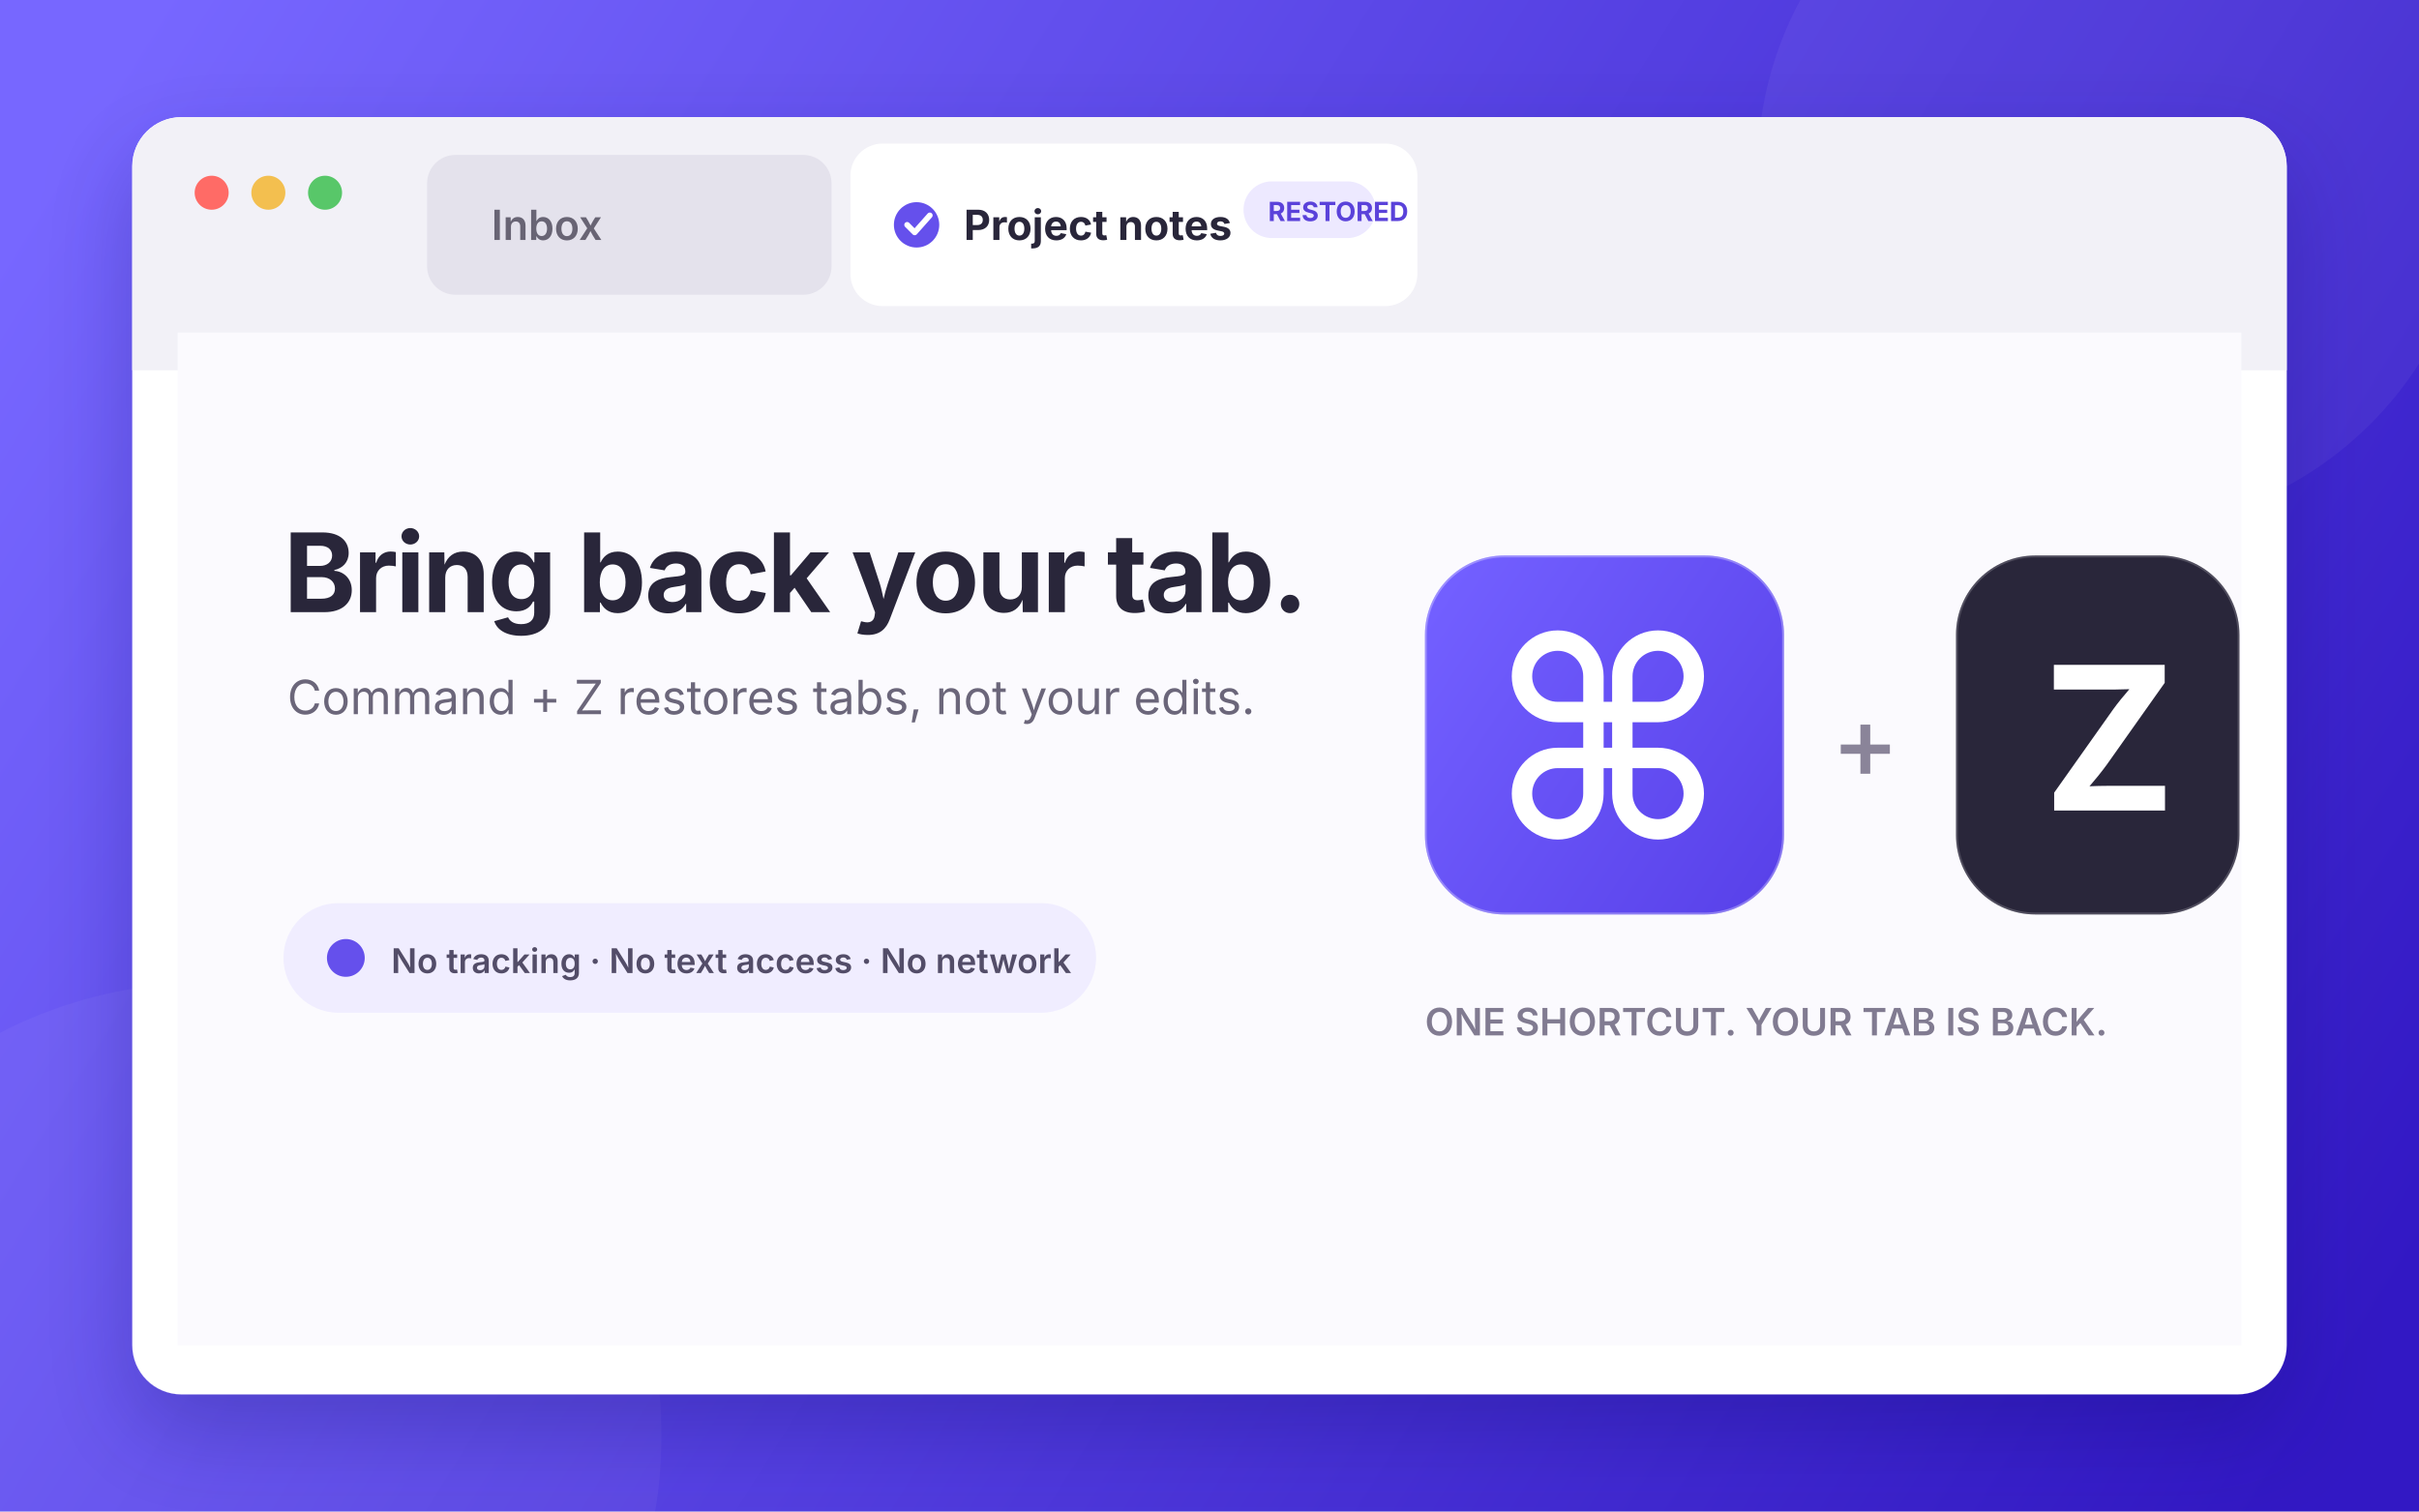
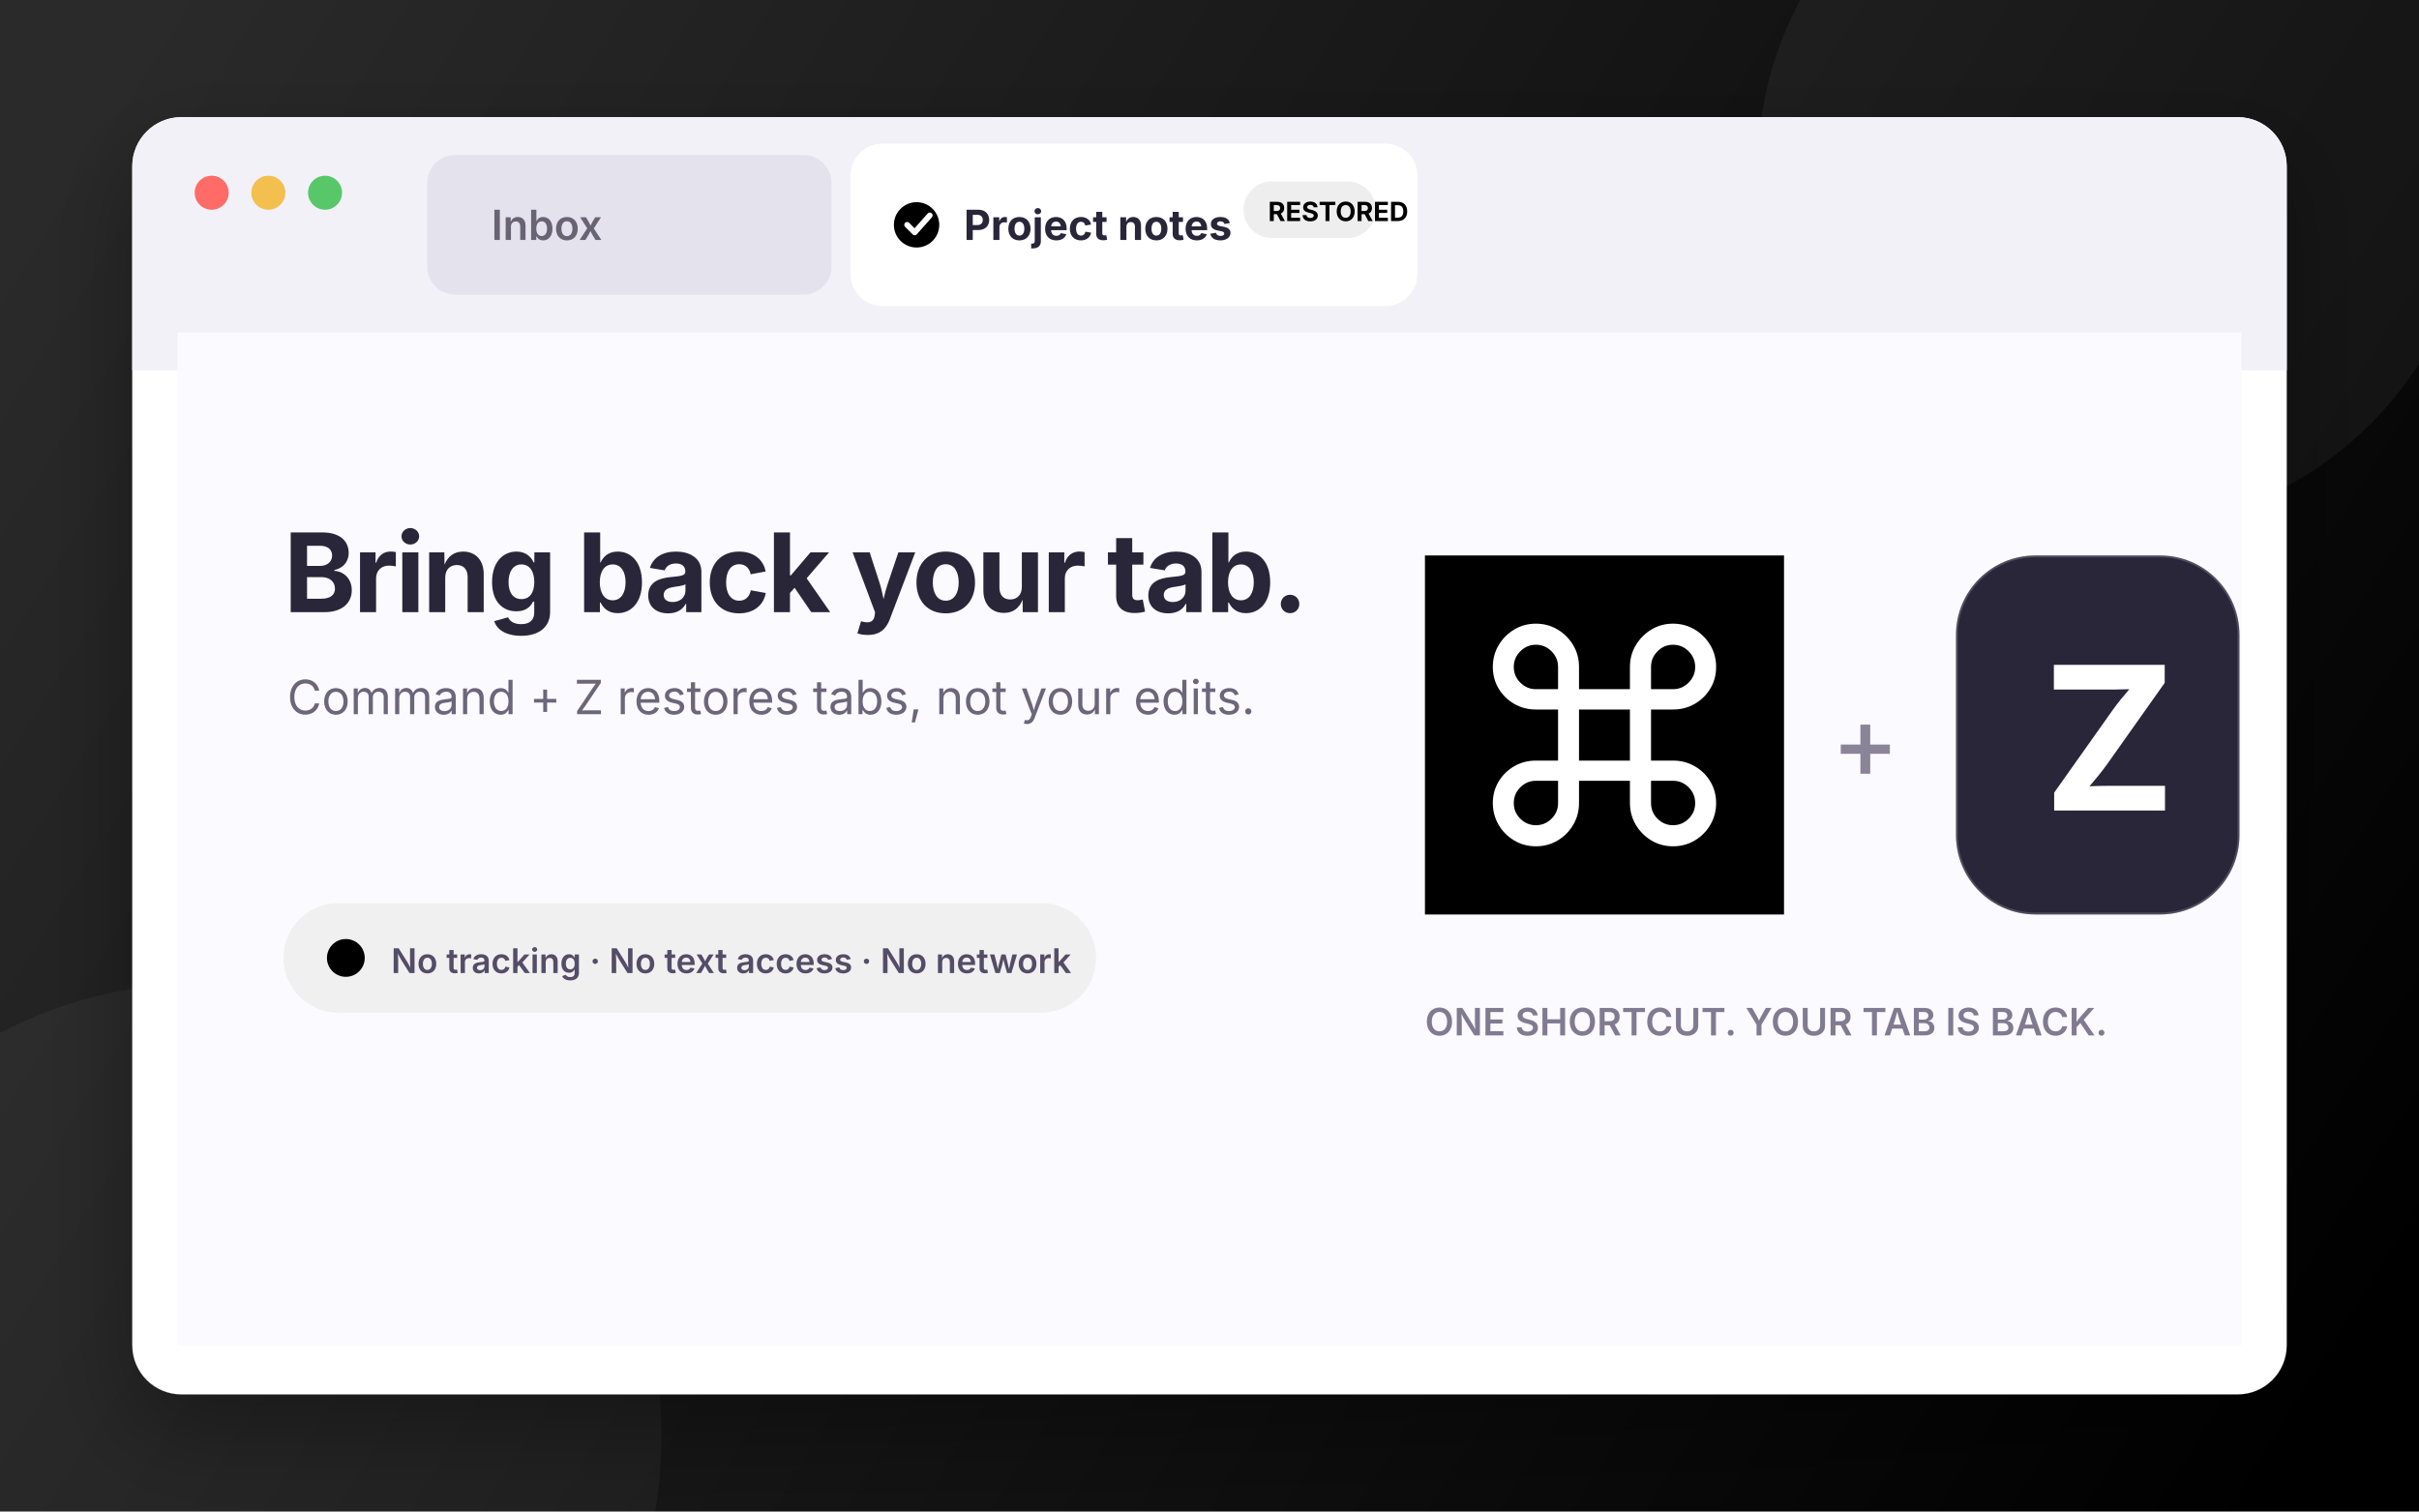
<svg xmlns="http://www.w3.org/2000/svg" width="1280" height="800" viewBox="0 0 1280 800">
  <defs>
    <linearGradient id="page" x1="60" y1="36" x2="1220" y2="764" gradientUnits="userSpaceOnUse">
-       <stop stop-color="#7767FF" />
-       <stop offset="1" stop-color="#3218C4" />
-     </linearGradient>
-     <linearGradient id="key" x1="760" y1="320" x2="1120" y2="558" gradientUnits="userSpaceOnUse">
-       <stop stop-color="#725FFF" />
-       <stop offset="1" stop-color="#4328D7" />
+       <stop stop-color="#2A2A2A" />
+       <stop offset="1" stop-color="#000000" />
    </linearGradient>
    <filter id="shadow" x="0" y="0" width="1280" height="800" filterUnits="userSpaceOnUse">
-       <feDropShadow dx="0" dy="20" stdDeviation="24" flood-color="#140A55" flood-opacity="0.24" />
+       <feDropShadow dx="0" dy="20" stdDeviation="24" flood-color="#000000" flood-opacity="0.32" />
    </filter>
  </defs>
  <rect width="1280" height="800" fill="url(#page)" />
  <circle cx="1120" cy="90" r="190" fill="#FFFFFF" opacity="0.05" />
  <circle cx="110" cy="760" r="240" fill="#FFFFFF" opacity="0.04" />
  <g filter="url(#shadow)">
    <rect x="70" y="62" width="1140" height="676" rx="26" fill="#FFFFFF" />
    <path d="M96 62h1088a26 26 0 0 1 26 26v108H70V88a26 26 0 0 1 26-26Z" fill="#F2F1F7" />
  </g>
  <circle cx="112" cy="102" r="9" fill="#FF6B66" />
  <circle cx="142" cy="102" r="9" fill="#F3BF4F" />
  <circle cx="172" cy="102" r="9" fill="#58C769" />
  <rect x="226" y="82" width="214" height="74" rx="15" fill="#E4E2EC" />
  <text x="260" y="127" font-family="-apple-system, BlinkMacSystemFont, 'Segoe UI', sans-serif" font-size="22" font-weight="600" fill="#686474">Inbox</text>
  <rect x="450" y="76" width="300" height="86" rx="17" fill="#FFFFFF" />
-   <circle cx="485" cy="119" r="12" fill="#6550EC" />
+   <circle cx="485" cy="119" r="12" fill="#000000" />
  <path d="M480 119l4 4 8-9" fill="none" stroke="#FFFFFF" stroke-width="3" stroke-linecap="round" stroke-linejoin="round" />
  <text x="510" y="127" font-family="-apple-system, BlinkMacSystemFont, 'Segoe UI', sans-serif" font-size="22" font-weight="650" fill="#29263A">Project notes</text>
-   <rect x="658" y="96" width="70" height="30" rx="15" fill="#EDE9FF" />
-   <text x="671" y="117" font-family="-apple-system, BlinkMacSystemFont, 'Segoe UI', sans-serif" font-size="14" font-weight="700" fill="#5A42DA">RESTORED</text>
+   <rect x="658" y="96" width="70" height="30" rx="15" fill="#EEEEEE" />
+   <text x="671" y="117" font-family="-apple-system, BlinkMacSystemFont, 'Segoe UI', sans-serif" font-size="14" font-weight="700" fill="#000000">RESTORED</text>
  <rect x="94" y="176" width="1092" height="536" rx="0" fill="#FBFAFE" />
  <text x="150" y="324" font-family="-apple-system, BlinkMacSystemFont, 'Segoe UI', sans-serif" font-size="58" font-weight="750" letter-spacing="-1.5" fill="#29263A">Bring back your tab.</text>
  <text x="152" y="378" font-family="-apple-system, BlinkMacSystemFont, 'Segoe UI', sans-serif" font-size="25" fill="#6B667A">Command + Z restores tabs, not your edits.</text>
-   <rect x="150" y="478" width="430" height="58" rx="29" fill="#F0EDFF" />
-   <circle cx="183" cy="507" r="10" fill="#6550EC" />
+   <rect x="150" y="478" width="430" height="58" rx="29" fill="#F0F0F0" />
+   <circle cx="183" cy="507" r="10" fill="#000000" />
  <text x="207" y="515" font-family="-apple-system, BlinkMacSystemFont, 'Segoe UI', sans-serif" font-size="18" font-weight="600" fill="#534D68">No tracking · No text access · No network</text>
-   <rect x="754" y="294" width="190" height="190" rx="42" fill="url(#key)" />
-   <rect x="754.5" y="294.5" width="189" height="189" rx="41.5" fill="none" stroke="#FFFFFF" stroke-opacity="0.3" />
-   <path d="M169 145a42 42 0 1 0 0 84h118a42 42 0 1 0 0-84 42 42 0 0 0-42 42v138a42 42 0 1 0 84 0 42 42 0 0 0-42-42H169a42 42 0 1 0 0 84 42 42 0 0 0 42-42V187a42 42 0 0 0-42-42Z" transform="matrix(.45 0 0 .45 748.2 273.8)" fill="none" stroke="#FFFFFF" stroke-width="24" stroke-linecap="round" stroke-linejoin="round" />
+   <svg x="754" y="294" width="190" height="190" viewBox="0 0 512 512">
+     <rect width="512" height="512" fill="#000000" />
+     <path fill="#FFFFFF" transform="matrix(.44 0 0 .44 53.832 411.547)" d="M237.305 7.324Q198.73 7.324 166.992-11.475Q135.254-30.273 116.455-62.256Q97.656-94.238 97.656-132.812Q97.656-171.387 116.455-202.637Q135.254-233.887 166.992-252.197Q198.73-270.508 237.305-270.508L681.641-270.508Q720.215-270.508 751.953-252.197Q783.691-233.887 802.49-202.637Q821.289-171.387 821.289-132.812Q821.289-94.238 802.49-62.256Q783.691-30.273 751.953-11.475Q720.215 7.324 681.641 7.324Q643.066 7.324 611.572-11.475Q580.078-30.273 561.035-62.256Q541.992-94.238 541.992-132.812L541.992-574.219Q541.992-612.793 561.035-644.531Q580.078-676.27 611.572-695.312Q643.066-714.355 681.641-714.355Q720.215-714.355 751.953-695.312Q783.691-676.27 802.49-644.531Q821.289-612.793 821.289-574.219Q821.289-535.156 802.49-503.906Q783.691-472.656 751.953-454.346Q720.215-436.035 681.641-436.035L343.262-436.035Q329.59-436.035 319.824-445.801Q310.059-455.566 310.059-469.238Q310.059-482.91 319.824-492.432Q329.59-501.953 343.262-501.953L681.641-501.953Q710.938-501.953 732.178-523.193Q753.418-544.434 753.418-574.219Q753.418-603.516 732.178-624.756Q710.938-645.996 681.641-645.996Q652.344-645.996 631.348-624.756Q610.352-603.516 610.352-574.219L610.352-132.812Q610.352-103.027 631.348-82.031Q652.344-61.035 681.641-61.035Q710.938-61.035 732.178-82.031Q753.418-103.027 753.418-132.812Q753.418-162.598 732.178-183.838Q710.938-205.078 681.641-205.078L237.305-205.078Q208.008-205.078 186.768-183.838Q165.527-162.598 165.527-132.812Q165.527-103.027 186.768-82.031Q208.008-61.035 237.305-61.035Q266.602-61.035 287.842-82.031Q309.082-103.027 309.082-132.812L309.082-574.219Q309.082-603.516 287.842-624.756Q266.602-645.996 237.305-645.996Q208.008-645.996 186.768-624.756Q165.527-603.516 165.527-574.219Q165.527-544.434 186.768-523.193Q208.008-501.953 237.305-501.953L343.262-501.953Q356.934-501.953 366.455-492.432Q375.977-482.91 375.977-469.238Q375.977-455.566 366.455-445.801Q356.934-436.035 343.262-436.035L237.305-436.035Q198.73-436.035 166.992-454.346Q135.254-472.656 116.455-503.906Q97.656-535.156 97.656-574.219Q97.656-612.793 116.455-644.531Q135.254-676.27 166.992-695.312Q198.73-714.355 237.305-714.355Q275.879-714.355 307.617-695.312Q339.355-676.27 358.154-644.531Q376.953-612.793 376.953-574.219L376.953-132.812Q376.953-94.238 358.154-62.256Q339.355-30.273 307.617-11.475Q275.879 7.324 237.305 7.324Z" />
+   </svg>
  <text x="969" y="412" font-family="-apple-system, BlinkMacSystemFont, 'Segoe UI', sans-serif" font-size="54" font-weight="500" fill="#8A8499">+</text>
  <rect x="1035" y="294" width="150" height="190" rx="42" fill="#29263A" />
  <rect x="1035.5" y="294.5" width="149" height="189" rx="41.5" fill="none" stroke="#FFFFFF" stroke-opacity="0.18" />
  <text x="1081" y="429" font-family="-apple-system, BlinkMacSystemFont, 'Segoe UI', sans-serif" font-size="106" font-weight="650" fill="#FFFFFF">Z</text>
  <text x="754" y="548" font-family="-apple-system, BlinkMacSystemFont, 'Segoe UI', sans-serif" font-size="20" font-weight="600" fill="#817B91">ONE SHORTCUT. YOUR TAB IS BACK.</text>
</svg>
